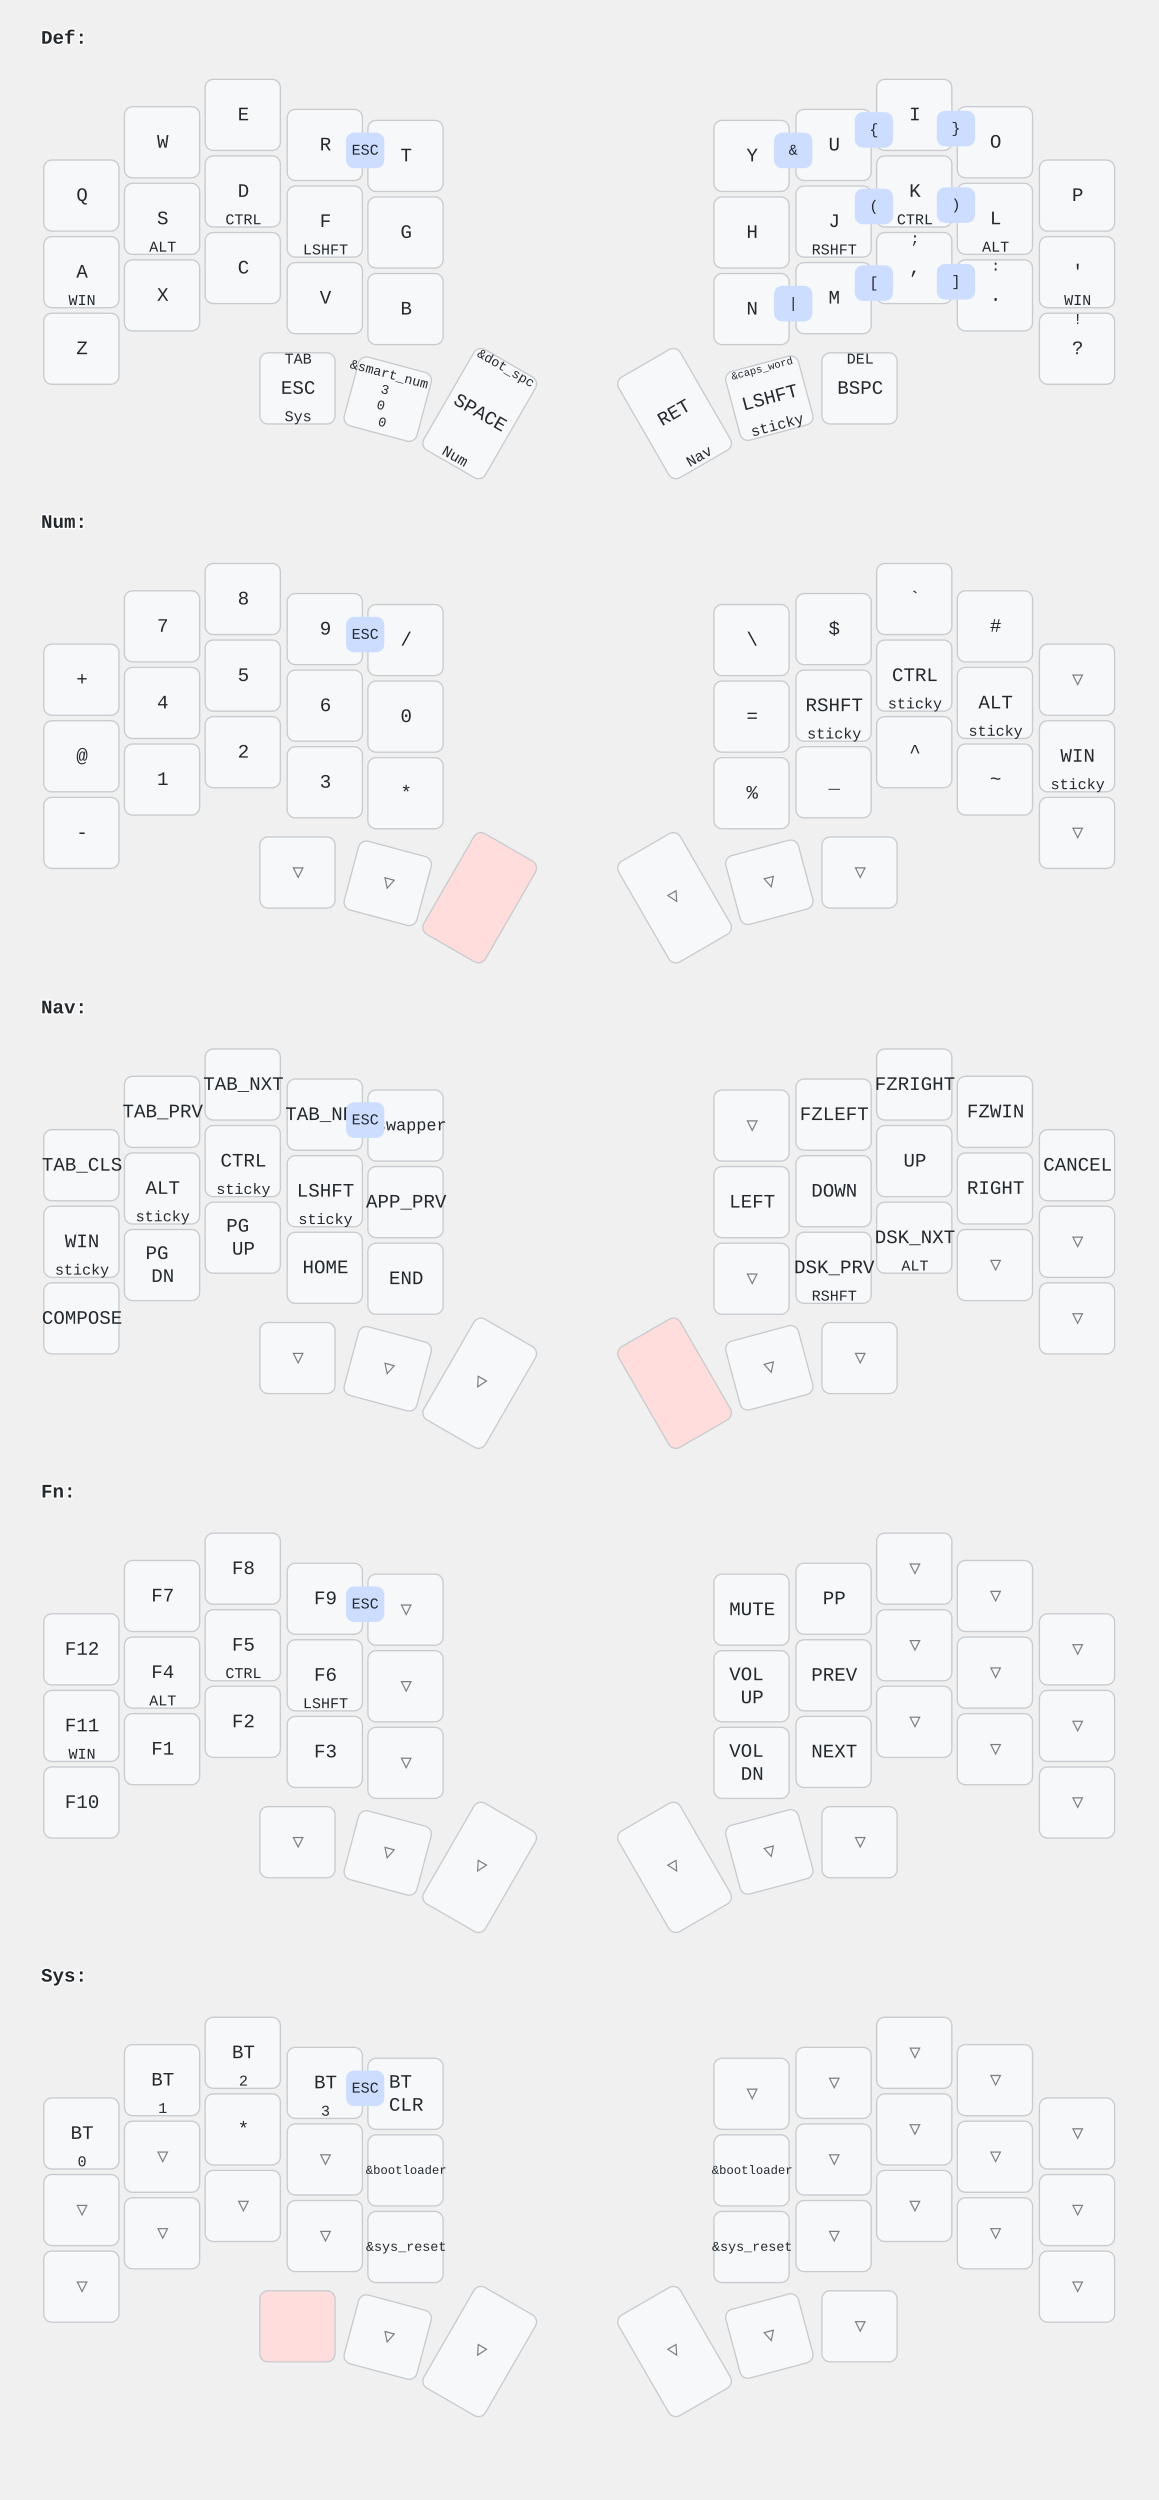
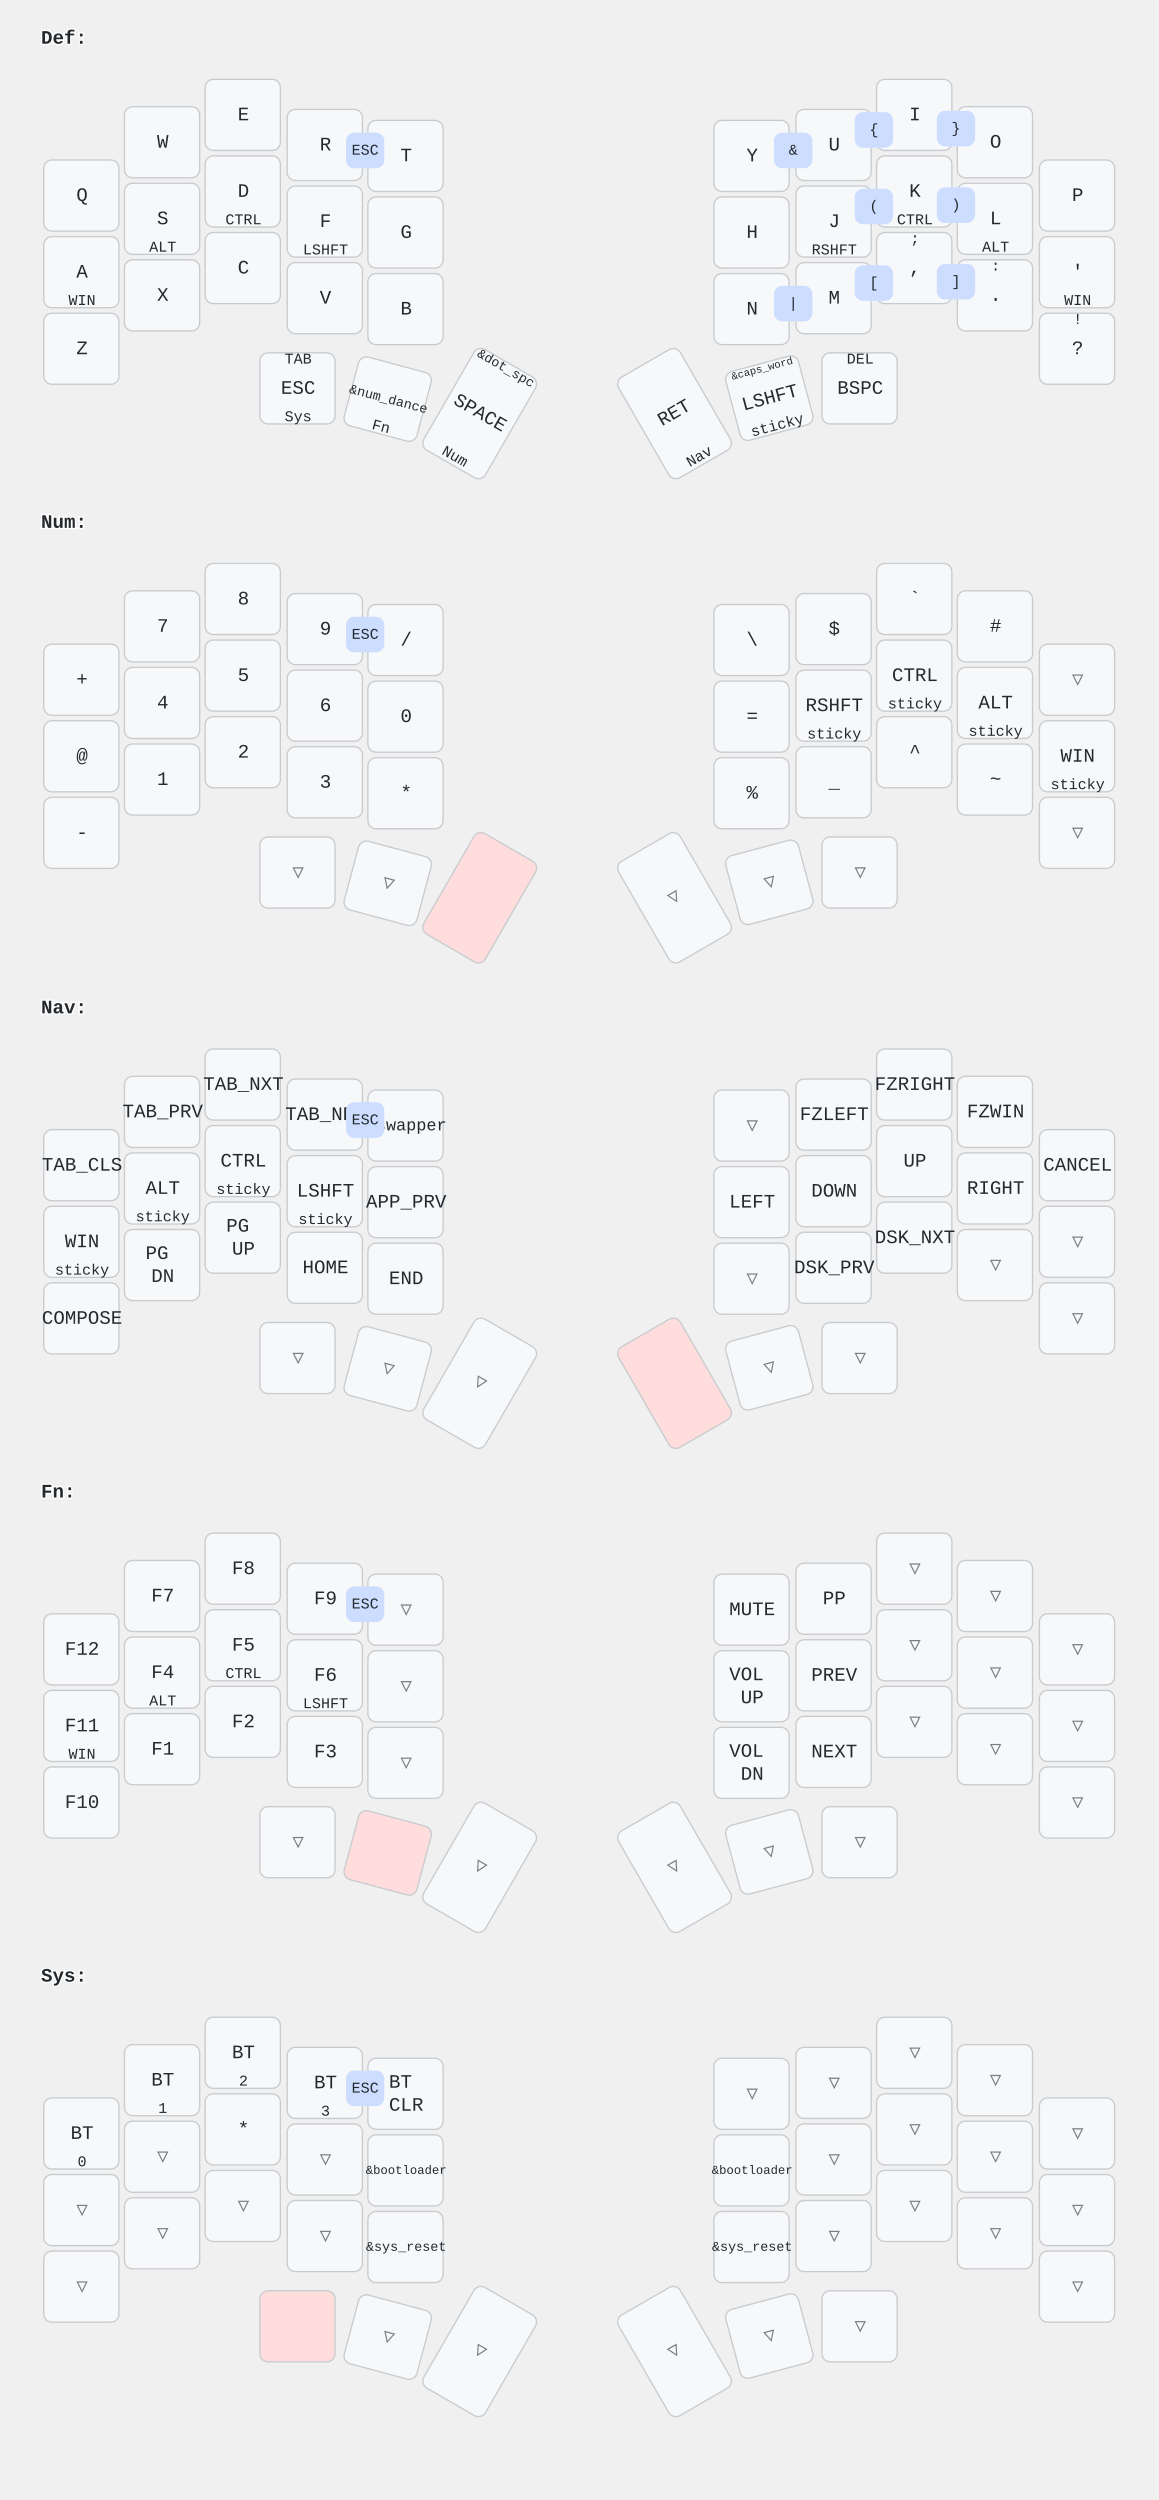
<svg xmlns="http://www.w3.org/2000/svg" width="847" height="1828" viewBox="0 0 847 1828" class="keymap">
  <style>/* inherit to force styles through use tags */
svg path {
    fill: inherit;
}

/* font and background color specifications */
svg.keymap {
    font-family: SFMono-Regular,Consolas,Liberation Mono,Menlo,monospace;
    font-size: 14px;
    font-kerning: normal;
    text-rendering: optimizeLegibility;
    fill: #24292e;
}

/* default key styling */
rect.key {
    fill: #f6f8fa;
    stroke: #c9cccf;
    stroke-width: 1;
}

/* default key side styling, only used is draw_key_sides is set */
rect.side {
    filter: brightness(90%);
}

/* color accent for combo boxes */
rect.combo, rect.combo-separate {
    fill: #cdf;
}

/* color accent for held keys */
rect.held, rect.combo.held {
    fill: #fdd;
}

/* color accent for ghost (optional) keys */
rect.ghost, rect.combo.ghost {
    stroke-dasharray: 4, 4;
    stroke-width: 2;
}

text {
    text-anchor: middle;
    dominant-baseline: middle;
}

/* styling for layer labels */
text.label {
    font-weight: bold;
    text-anchor: start;
    stroke: white;
    stroke-width: 2;
    paint-order: stroke;
}

/* styling for combo tap, and key hold/shifted label text */
text.combo, text.hold, text.shifted {
    font-size: 11px;
}

text.hold {
    text-anchor: middle;
    dominant-baseline: auto;
}

text.shifted {
    text-anchor: middle;
    dominant-baseline: hanging;
}

/* styling for hold/shifted label text in combo box */
text.combo.hold, text.combo.shifted {
    font-size: 8px;
}

/* lighter symbol for transparent keys */
text.trans {
    fill: #7b7e81;
}

/* styling for combo dendrons */
path.combo {
    stroke-width: 1;
    stroke: gray;
    fill: none;
}

/* Start Tabler Icons Cleanup */
/* cannot use height/width with glyphs */
.icon-tabler &gt; path {
    fill: inherit;
    stroke: inherit;
    stroke-width: 2;
}
/* hide tabler's default box */
.icon-tabler &gt; path[stroke="none"][fill="none"] {
    visibility: hidden;
}
/* End Tabler Icons Cleanup */
</style>
  <g transform="translate(30, 0)" class="layer-Def">
    <text x="0" y="28" class="label">Def:</text>
    <g transform="translate(0, 56)">
      <g transform="translate(30, 87)" class="key keypos-0">
        <rect rx="6" ry="6" x="-28" y="-26" width="55" height="52" class="key" />
        <text x="0" y="0" class="key tap">Q</text>
      </g>
      <g transform="translate(89, 48)" class="key keypos-1">
        <rect rx="6" ry="6" x="-28" y="-26" width="55" height="52" class="key" />
        <text x="0" y="0" class="key tap">W</text>
      </g>
      <g transform="translate(148, 28)" class="key keypos-2">
        <rect rx="6" ry="6" x="-28" y="-26" width="55" height="52" class="key" />
        <text x="0" y="0" class="key tap">E</text>
      </g>
      <g transform="translate(208, 50)" class="key keypos-3">
        <rect rx="6" ry="6" x="-28" y="-26" width="55" height="52" class="key" />
        <text x="0" y="0" class="key tap">R</text>
      </g>
      <g transform="translate(267, 58)" class="key keypos-4">
        <rect rx="6" ry="6" x="-28" y="-26" width="55" height="52" class="key" />
        <text x="0" y="0" class="key tap">T</text>
      </g>
      <g transform="translate(520, 58)" class="key keypos-5">
        <rect rx="6" ry="6" x="-28" y="-26" width="55" height="52" class="key" />
        <text x="0" y="0" class="key tap">Y</text>
      </g>
      <g transform="translate(580, 50)" class="key keypos-6">
        <rect rx="6" ry="6" x="-28" y="-26" width="55" height="52" class="key" />
        <text x="0" y="0" class="key tap">U</text>
      </g>
      <g transform="translate(639, 28)" class="key keypos-7">
        <rect rx="6" ry="6" x="-28" y="-26" width="55" height="52" class="key" />
        <text x="0" y="0" class="key tap">I</text>
      </g>
      <g transform="translate(698, 48)" class="key keypos-8">
        <rect rx="6" ry="6" x="-28" y="-26" width="55" height="52" class="key" />
        <text x="0" y="0" class="key tap">O</text>
      </g>
      <g transform="translate(758, 87)" class="key keypos-9">
        <rect rx="6" ry="6" x="-28" y="-26" width="55" height="52" class="key" />
        <text x="0" y="0" class="key tap">P</text>
      </g>
      <g transform="translate(30, 143)" class="key keypos-10">
        <rect rx="6" ry="6" x="-28" y="-26" width="55" height="52" class="key" />
        <text x="0" y="0" class="key tap">A</text>
        <text x="0" y="24" class="key hold">WIN</text>
      </g>
      <g transform="translate(89, 104)" class="key keypos-11">
        <rect rx="6" ry="6" x="-28" y="-26" width="55" height="52" class="key" />
        <text x="0" y="0" class="key tap">S</text>
        <text x="0" y="24" class="key hold">ALT</text>
      </g>
      <g transform="translate(148, 84)" class="key keypos-12">
        <rect rx="6" ry="6" x="-28" y="-26" width="55" height="52" class="key" />
        <text x="0" y="0" class="key tap">D</text>
        <text x="0" y="24" class="key hold">CTRL</text>
      </g>
      <g transform="translate(208, 106)" class="key keypos-13">
        <rect rx="6" ry="6" x="-28" y="-26" width="55" height="52" class="key" />
        <text x="0" y="0" class="key tap">F</text>
        <text x="0" y="24" class="key hold">LSHFT</text>
      </g>
      <g transform="translate(267, 114)" class="key keypos-14">
        <rect rx="6" ry="6" x="-28" y="-26" width="55" height="52" class="key" />
        <text x="0" y="0" class="key tap">G</text>
      </g>
      <g transform="translate(520, 114)" class="key keypos-15">
        <rect rx="6" ry="6" x="-28" y="-26" width="55" height="52" class="key" />
        <text x="0" y="0" class="key tap">H</text>
      </g>
      <g transform="translate(580, 106)" class="key keypos-16">
        <rect rx="6" ry="6" x="-28" y="-26" width="55" height="52" class="key" />
        <text x="0" y="0" class="key tap">J</text>
        <text x="0" y="24" class="key hold">RSHFT</text>
      </g>
      <g transform="translate(639, 84)" class="key keypos-17">
        <rect rx="6" ry="6" x="-28" y="-26" width="55" height="52" class="key" />
        <text x="0" y="0" class="key tap">K</text>
        <text x="0" y="24" class="key hold">CTRL</text>
      </g>
      <g transform="translate(698, 104)" class="key keypos-18">
        <rect rx="6" ry="6" x="-28" y="-26" width="55" height="52" class="key" />
        <text x="0" y="0" class="key tap">L</text>
        <text x="0" y="24" class="key hold">ALT</text>
      </g>
      <g transform="translate(758, 143)" class="key keypos-19">
        <rect rx="6" ry="6" x="-28" y="-26" width="55" height="52" class="key" />
        <text x="0" y="0" class="key tap">'</text>
        <text x="0" y="24" class="key hold">WIN</text>
      </g>
      <g transform="translate(30, 199)" class="key keypos-20">
        <rect rx="6" ry="6" x="-28" y="-26" width="55" height="52" class="key" />
        <text x="0" y="0" class="key tap">Z</text>
      </g>
      <g transform="translate(89, 160)" class="key keypos-21">
        <rect rx="6" ry="6" x="-28" y="-26" width="55" height="52" class="key" />
        <text x="0" y="0" class="key tap">X</text>
      </g>
      <g transform="translate(148, 140)" class="key keypos-22">
        <rect rx="6" ry="6" x="-28" y="-26" width="55" height="52" class="key" />
        <text x="0" y="0" class="key tap">C</text>
      </g>
      <g transform="translate(208, 162)" class="key keypos-23">
        <rect rx="6" ry="6" x="-28" y="-26" width="55" height="52" class="key" />
        <text x="0" y="0" class="key tap">V</text>
      </g>
      <g transform="translate(267, 170)" class="key keypos-24">
        <rect rx="6" ry="6" x="-28" y="-26" width="55" height="52" class="key" />
        <text x="0" y="0" class="key tap">B</text>
      </g>
      <g transform="translate(520, 170)" class="key keypos-25">
        <rect rx="6" ry="6" x="-28" y="-26" width="55" height="52" class="key" />
        <text x="0" y="0" class="key tap">N</text>
      </g>
      <g transform="translate(580, 162)" class="key keypos-26">
        <rect rx="6" ry="6" x="-28" y="-26" width="55" height="52" class="key" />
        <text x="0" y="0" class="key tap">M</text>
      </g>
      <g transform="translate(639, 140)" class="key keypos-27">
        <rect rx="6" ry="6" x="-28" y="-26" width="55" height="52" class="key" />
        <text x="0" y="0" class="key tap">,</text>
        <text x="0" y="-24" class="key shifted">;</text>
      </g>
      <g transform="translate(698, 160)" class="key keypos-28">
        <rect rx="6" ry="6" x="-28" y="-26" width="55" height="52" class="key" />
        <text x="0" y="0" class="key tap">.</text>
        <text x="0" y="-24" class="key shifted">:</text>
      </g>
      <g transform="translate(758, 199)" class="key keypos-29">
        <rect rx="6" ry="6" x="-28" y="-26" width="55" height="52" class="key" />
        <text x="0" y="0" class="key tap">?</text>
        <text x="0" y="-24" class="key shifted">!</text>
      </g>
      <g transform="translate(188, 228)" class="key keypos-30">
        <rect rx="6" ry="6" x="-28" y="-26" width="55" height="52" class="key" />
        <text x="0" y="0" class="key tap">ESC</text>
        <text x="0" y="24" class="key hold">Sys</text>
        <text x="0" y="-24" class="key shifted">TAB</text>
      </g>
      <g transform="translate(254, 236) rotate(15.0)" class="key keypos-31">
        <rect rx="6" ry="6" x="-28" y="-26" width="55" height="52" class="key" />
        <text x="0" y="0" class="key tap">
-           <tspan x="0" dy="-1.8em" style="font-size: 70%">&amp;smart_num</tspan>
-           <tspan x="0" dy="1.2em" style="font-size: 70%">3</tspan>
-           <tspan x="0" dy="1.2em" style="font-size: 70%">0</tspan>
-           <tspan x="0" dy="1.2em" style="font-size: 70%">0</tspan>
-         </text>
+           <tspan style="font-size: 70%">&amp;num_dance</tspan>
+         </text>
+         <text x="0" y="24" class="key hold">Fn</text>
      </g>
      <g transform="translate(321, 246) rotate(30.0)" class="key keypos-32">
        <rect rx="6" ry="6" x="-26" y="-42" width="52" height="85" class="key" />
        <text x="0" y="0" class="key tap">SPACE</text>
        <text x="0" y="40" class="key hold">Num</text>
        <text x="0" y="-40" class="key shifted">
          <tspan style="font-size: 88%">&amp;dot_spc</tspan>
        </text>
      </g>
      <g transform="translate(463, 246) rotate(-30.0)" class="key keypos-33">
        <rect rx="6" ry="6" x="-26" y="-42" width="52" height="85" class="key" />
        <text x="0" y="0" class="key tap">RET</text>
        <text x="0" y="40" class="key hold">Nav</text>
      </g>
      <g transform="translate(533, 235) rotate(-15.0)" class="key keypos-34">
        <rect rx="6" ry="6" x="-28" y="-26" width="55" height="52" class="key" />
        <text x="0" y="0" class="key tap">LSHFT</text>
        <text x="0" y="24" class="key hold">sticky</text>
        <text x="0" y="-24" class="key shifted">
          <tspan style="font-size: 70%">&amp;caps_word</tspan>
        </text>
      </g>
      <g transform="translate(599, 228)" class="key keypos-35">
        <rect rx="6" ry="6" x="-28" y="-26" width="55" height="52" class="key" />
        <text x="0" y="0" class="key tap">BSPC</text>
        <text x="0" y="-24" class="key shifted">DEL</text>
      </g>
      <g class="combo combopos-0">
        <rect rx="6" ry="6" x="223" y="41" width="28" height="26" class="combo" />
        <text x="237" y="54" class="combo tap">ESC</text>
      </g>
      <g class="combo combopos-1">
        <rect rx="6" ry="6" x="536" y="41" width="28" height="26" class="combo" />
        <text x="550" y="54" class="combo tap">&amp;</text>
      </g>
      <g class="combo combopos-2">
        <rect rx="6" ry="6" x="595" y="26" width="28" height="26" class="combo" />
        <text x="609" y="39" class="combo tap">{</text>
      </g>
      <g class="combo combopos-3">
        <rect rx="6" ry="6" x="655" y="25" width="28" height="26" class="combo" />
        <text x="669" y="38" class="combo tap">}</text>
      </g>
      <g class="combo combopos-4">
        <rect rx="6" ry="6" x="595" y="82" width="28" height="26" class="combo" />
        <text x="609" y="95" class="combo tap">(</text>
      </g>
      <g class="combo combopos-5">
        <rect rx="6" ry="6" x="655" y="81" width="28" height="26" class="combo" />
        <text x="669" y="94" class="combo tap">)</text>
      </g>
      <g class="combo combopos-6">
        <rect rx="6" ry="6" x="536" y="153" width="28" height="26" class="combo" />
        <text x="550" y="166" class="combo tap">|</text>
      </g>
      <g class="combo combopos-7">
        <rect rx="6" ry="6" x="595" y="138" width="28" height="26" class="combo" />
        <text x="609" y="151" class="combo tap">[</text>
      </g>
      <g class="combo combopos-8">
        <rect rx="6" ry="6" x="655" y="137" width="28" height="26" class="combo" />
        <text x="669" y="150" class="combo tap">]</text>
      </g>
    </g>
  </g>
  <g transform="translate(30, 354)" class="layer-Num">
    <text x="0" y="28" class="label">Num:</text>
    <g transform="translate(0, 56)">
      <g transform="translate(30, 87)" class="key keypos-0">
        <rect rx="6" ry="6" x="-28" y="-26" width="55" height="52" class="key" />
        <text x="0" y="0" class="key tap">+</text>
      </g>
      <g transform="translate(89, 48)" class="key keypos-1">
        <rect rx="6" ry="6" x="-28" y="-26" width="55" height="52" class="key" />
        <text x="0" y="0" class="key tap">7</text>
      </g>
      <g transform="translate(148, 28)" class="key keypos-2">
        <rect rx="6" ry="6" x="-28" y="-26" width="55" height="52" class="key" />
        <text x="0" y="0" class="key tap">8</text>
      </g>
      <g transform="translate(208, 50)" class="key keypos-3">
        <rect rx="6" ry="6" x="-28" y="-26" width="55" height="52" class="key" />
        <text x="0" y="0" class="key tap">9</text>
      </g>
      <g transform="translate(267, 58)" class="key keypos-4">
        <rect rx="6" ry="6" x="-28" y="-26" width="55" height="52" class="key" />
        <text x="0" y="0" class="key tap">/</text>
      </g>
      <g transform="translate(520, 58)" class="key keypos-5">
        <rect rx="6" ry="6" x="-28" y="-26" width="55" height="52" class="key" />
        <text x="0" y="0" class="key tap">\</text>
      </g>
      <g transform="translate(580, 50)" class="key keypos-6">
        <rect rx="6" ry="6" x="-28" y="-26" width="55" height="52" class="key" />
        <text x="0" y="0" class="key tap">$</text>
      </g>
      <g transform="translate(639, 28)" class="key keypos-7">
        <rect rx="6" ry="6" x="-28" y="-26" width="55" height="52" class="key" />
        <text x="0" y="0" class="key tap">`</text>
      </g>
      <g transform="translate(698, 48)" class="key keypos-8">
        <rect rx="6" ry="6" x="-28" y="-26" width="55" height="52" class="key" />
        <text x="0" y="0" class="key tap">#</text>
      </g>
      <g transform="translate(758, 87)" class="key trans keypos-9">
        <rect rx="6" ry="6" x="-28" y="-26" width="55" height="52" class="key trans" />
        <text x="0" y="0" class="key trans tap">▽</text>
      </g>
      <g transform="translate(30, 143)" class="key keypos-10">
        <rect rx="6" ry="6" x="-28" y="-26" width="55" height="52" class="key" />
        <text x="0" y="0" class="key tap">@</text>
      </g>
      <g transform="translate(89, 104)" class="key keypos-11">
        <rect rx="6" ry="6" x="-28" y="-26" width="55" height="52" class="key" />
        <text x="0" y="0" class="key tap">4</text>
      </g>
      <g transform="translate(148, 84)" class="key keypos-12">
        <rect rx="6" ry="6" x="-28" y="-26" width="55" height="52" class="key" />
        <text x="0" y="0" class="key tap">5</text>
      </g>
      <g transform="translate(208, 106)" class="key keypos-13">
        <rect rx="6" ry="6" x="-28" y="-26" width="55" height="52" class="key" />
        <text x="0" y="0" class="key tap">6</text>
      </g>
      <g transform="translate(267, 114)" class="key keypos-14">
        <rect rx="6" ry="6" x="-28" y="-26" width="55" height="52" class="key" />
        <text x="0" y="0" class="key tap">0</text>
      </g>
      <g transform="translate(520, 114)" class="key keypos-15">
        <rect rx="6" ry="6" x="-28" y="-26" width="55" height="52" class="key" />
        <text x="0" y="0" class="key tap">=</text>
      </g>
      <g transform="translate(580, 106)" class="key keypos-16">
        <rect rx="6" ry="6" x="-28" y="-26" width="55" height="52" class="key" />
        <text x="0" y="0" class="key tap">RSHFT</text>
        <text x="0" y="24" class="key hold">sticky</text>
      </g>
      <g transform="translate(639, 84)" class="key keypos-17">
        <rect rx="6" ry="6" x="-28" y="-26" width="55" height="52" class="key" />
        <text x="0" y="0" class="key tap">CTRL</text>
        <text x="0" y="24" class="key hold">sticky</text>
      </g>
      <g transform="translate(698, 104)" class="key keypos-18">
        <rect rx="6" ry="6" x="-28" y="-26" width="55" height="52" class="key" />
        <text x="0" y="0" class="key tap">ALT</text>
        <text x="0" y="24" class="key hold">sticky</text>
      </g>
      <g transform="translate(758, 143)" class="key keypos-19">
        <rect rx="6" ry="6" x="-28" y="-26" width="55" height="52" class="key" />
        <text x="0" y="0" class="key tap">WIN</text>
        <text x="0" y="24" class="key hold">sticky</text>
      </g>
      <g transform="translate(30, 199)" class="key keypos-20">
        <rect rx="6" ry="6" x="-28" y="-26" width="55" height="52" class="key" />
        <text x="0" y="0" class="key tap">-</text>
      </g>
      <g transform="translate(89, 160)" class="key keypos-21">
        <rect rx="6" ry="6" x="-28" y="-26" width="55" height="52" class="key" />
        <text x="0" y="0" class="key tap">1</text>
      </g>
      <g transform="translate(148, 140)" class="key keypos-22">
        <rect rx="6" ry="6" x="-28" y="-26" width="55" height="52" class="key" />
        <text x="0" y="0" class="key tap">2</text>
      </g>
      <g transform="translate(208, 162)" class="key keypos-23">
        <rect rx="6" ry="6" x="-28" y="-26" width="55" height="52" class="key" />
        <text x="0" y="0" class="key tap">3</text>
      </g>
      <g transform="translate(267, 170)" class="key keypos-24">
        <rect rx="6" ry="6" x="-28" y="-26" width="55" height="52" class="key" />
        <text x="0" y="0" class="key tap">*</text>
      </g>
      <g transform="translate(520, 170)" class="key keypos-25">
        <rect rx="6" ry="6" x="-28" y="-26" width="55" height="52" class="key" />
        <text x="0" y="0" class="key tap">%</text>
      </g>
      <g transform="translate(580, 162)" class="key keypos-26">
        <rect rx="6" ry="6" x="-28" y="-26" width="55" height="52" class="key" />
        <text x="0" y="0" class="key tap">_</text>
      </g>
      <g transform="translate(639, 140)" class="key keypos-27">
        <rect rx="6" ry="6" x="-28" y="-26" width="55" height="52" class="key" />
        <text x="0" y="0" class="key tap">^</text>
      </g>
      <g transform="translate(698, 160)" class="key keypos-28">
        <rect rx="6" ry="6" x="-28" y="-26" width="55" height="52" class="key" />
        <text x="0" y="0" class="key tap">~</text>
      </g>
      <g transform="translate(758, 199)" class="key trans keypos-29">
        <rect rx="6" ry="6" x="-28" y="-26" width="55" height="52" class="key trans" />
        <text x="0" y="0" class="key trans tap">▽</text>
      </g>
      <g transform="translate(188, 228)" class="key trans keypos-30">
        <rect rx="6" ry="6" x="-28" y="-26" width="55" height="52" class="key trans" />
        <text x="0" y="0" class="key trans tap">▽</text>
      </g>
      <g transform="translate(254, 236) rotate(15.0)" class="key trans keypos-31">
        <rect rx="6" ry="6" x="-28" y="-26" width="55" height="52" class="key trans" />
        <text x="0" y="0" class="key trans tap">▽</text>
      </g>
      <g transform="translate(321, 246) rotate(30.0)" class="key held keypos-32">
        <rect rx="6" ry="6" x="-26" y="-42" width="52" height="85" class="key held" />
      </g>
      <g transform="translate(463, 246) rotate(-30.0)" class="key trans keypos-33">
        <rect rx="6" ry="6" x="-26" y="-42" width="52" height="85" class="key trans" />
        <text x="0" y="0" class="key trans tap">▽</text>
      </g>
      <g transform="translate(533, 235) rotate(-15.0)" class="key trans keypos-34">
        <rect rx="6" ry="6" x="-28" y="-26" width="55" height="52" class="key trans" />
        <text x="0" y="0" class="key trans tap">▽</text>
      </g>
      <g transform="translate(599, 228)" class="key trans keypos-35">
        <rect rx="6" ry="6" x="-28" y="-26" width="55" height="52" class="key trans" />
        <text x="0" y="0" class="key trans tap">▽</text>
      </g>
      <g class="combo combopos-0">
        <rect rx="6" ry="6" x="223" y="41" width="28" height="26" class="combo" />
        <text x="237" y="54" class="combo tap">ESC</text>
      </g>
    </g>
  </g>
  <g transform="translate(30, 709)" class="layer-Nav">
    <text x="0" y="28" class="label">Nav:</text>
    <g transform="translate(0, 56)">
      <g transform="translate(30, 87)" class="key keypos-0">
        <rect rx="6" ry="6" x="-28" y="-26" width="55" height="52" class="key" />
        <text x="0" y="0" class="key tap">TAB_CLS</text>
      </g>
      <g transform="translate(89, 48)" class="key keypos-1">
        <rect rx="6" ry="6" x="-28" y="-26" width="55" height="52" class="key" />
        <text x="0" y="0" class="key tap">TAB_PRV</text>
      </g>
      <g transform="translate(148, 28)" class="key keypos-2">
        <rect rx="6" ry="6" x="-28" y="-26" width="55" height="52" class="key" />
        <text x="0" y="0" class="key tap">TAB_NXT</text>
      </g>
      <g transform="translate(208, 50)" class="key keypos-3">
        <rect rx="6" ry="6" x="-28" y="-26" width="55" height="52" class="key" />
        <text x="0" y="0" class="key tap">TAB_NEW</text>
      </g>
      <g transform="translate(267, 58)" class="key keypos-4">
        <rect rx="6" ry="6" x="-28" y="-26" width="55" height="52" class="key" />
        <text x="0" y="0" class="key tap">
          <tspan style="font-size: 88%">&amp;swapper</tspan>
        </text>
      </g>
      <g transform="translate(520, 58)" class="key trans keypos-5">
        <rect rx="6" ry="6" x="-28" y="-26" width="55" height="52" class="key trans" />
        <text x="0" y="0" class="key trans tap">▽</text>
      </g>
      <g transform="translate(580, 50)" class="key keypos-6">
        <rect rx="6" ry="6" x="-28" y="-26" width="55" height="52" class="key" />
        <text x="0" y="0" class="key tap">FZLEFT</text>
      </g>
      <g transform="translate(639, 28)" class="key keypos-7">
        <rect rx="6" ry="6" x="-28" y="-26" width="55" height="52" class="key" />
        <text x="0" y="0" class="key tap">FZRIGHT</text>
      </g>
      <g transform="translate(698, 48)" class="key keypos-8">
        <rect rx="6" ry="6" x="-28" y="-26" width="55" height="52" class="key" />
        <text x="0" y="0" class="key tap">FZWIN</text>
      </g>
      <g transform="translate(758, 87)" class="key keypos-9">
        <rect rx="6" ry="6" x="-28" y="-26" width="55" height="52" class="key" />
        <text x="0" y="0" class="key tap">CANCEL</text>
      </g>
      <g transform="translate(30, 143)" class="key keypos-10">
        <rect rx="6" ry="6" x="-28" y="-26" width="55" height="52" class="key" />
        <text x="0" y="0" class="key tap">WIN</text>
        <text x="0" y="24" class="key hold">sticky</text>
      </g>
      <g transform="translate(89, 104)" class="key keypos-11">
        <rect rx="6" ry="6" x="-28" y="-26" width="55" height="52" class="key" />
        <text x="0" y="0" class="key tap">ALT</text>
        <text x="0" y="24" class="key hold">sticky</text>
      </g>
      <g transform="translate(148, 84)" class="key keypos-12">
        <rect rx="6" ry="6" x="-28" y="-26" width="55" height="52" class="key" />
        <text x="0" y="0" class="key tap">CTRL</text>
        <text x="0" y="24" class="key hold">sticky</text>
      </g>
      <g transform="translate(208, 106)" class="key keypos-13">
        <rect rx="6" ry="6" x="-28" y="-26" width="55" height="52" class="key" />
        <text x="0" y="0" class="key tap">LSHFT</text>
        <text x="0" y="24" class="key hold">sticky</text>
      </g>
      <g transform="translate(267, 114)" class="key keypos-14">
        <rect rx="6" ry="6" x="-28" y="-26" width="55" height="52" class="key" />
        <text x="0" y="0" class="key tap">APP_PRV</text>
      </g>
      <g transform="translate(520, 114)" class="key keypos-15">
        <rect rx="6" ry="6" x="-28" y="-26" width="55" height="52" class="key" />
        <text x="0" y="0" class="key tap">LEFT</text>
      </g>
      <g transform="translate(580, 106)" class="key keypos-16">
        <rect rx="6" ry="6" x="-28" y="-26" width="55" height="52" class="key" />
        <text x="0" y="0" class="key tap">DOWN</text>
      </g>
      <g transform="translate(639, 84)" class="key keypos-17">
        <rect rx="6" ry="6" x="-28" y="-26" width="55" height="52" class="key" />
        <text x="0" y="0" class="key tap">UP</text>
      </g>
      <g transform="translate(698, 104)" class="key keypos-18">
        <rect rx="6" ry="6" x="-28" y="-26" width="55" height="52" class="key" />
        <text x="0" y="0" class="key tap">RIGHT</text>
      </g>
      <g transform="translate(758, 143)" class="key trans keypos-19">
        <rect rx="6" ry="6" x="-28" y="-26" width="55" height="52" class="key trans" />
        <text x="0" y="0" class="key trans tap">▽</text>
      </g>
      <g transform="translate(30, 199)" class="key keypos-20">
        <rect rx="6" ry="6" x="-28" y="-26" width="55" height="52" class="key" />
        <text x="0" y="0" class="key tap">COMPOSE</text>
      </g>
      <g transform="translate(89, 160)" class="key keypos-21">
        <rect rx="6" ry="6" x="-28" y="-26" width="55" height="52" class="key" />
        <text x="0" y="0" class="key tap">
          <tspan x="0" dy="-0.6em">PG</tspan>
          <tspan x="0" dy="1.2em">DN</tspan>
        </text>
      </g>
      <g transform="translate(148, 140)" class="key keypos-22">
        <rect rx="6" ry="6" x="-28" y="-26" width="55" height="52" class="key" />
        <text x="0" y="0" class="key tap">
          <tspan x="0" dy="-0.6em">PG</tspan>
          <tspan x="0" dy="1.2em">UP</tspan>
        </text>
      </g>
      <g transform="translate(208, 162)" class="key keypos-23">
        <rect rx="6" ry="6" x="-28" y="-26" width="55" height="52" class="key" />
        <text x="0" y="0" class="key tap">HOME</text>
      </g>
      <g transform="translate(267, 170)" class="key keypos-24">
        <rect rx="6" ry="6" x="-28" y="-26" width="55" height="52" class="key" />
        <text x="0" y="0" class="key tap">END</text>
      </g>
      <g transform="translate(520, 170)" class="key trans keypos-25">
        <rect rx="6" ry="6" x="-28" y="-26" width="55" height="52" class="key trans" />
        <text x="0" y="0" class="key trans tap">▽</text>
      </g>
      <g transform="translate(580, 162)" class="key keypos-26">
        <rect rx="6" ry="6" x="-28" y="-26" width="55" height="52" class="key" />
        <text x="0" y="0" class="key tap">DSK_PRV</text>
-         <text x="0" y="24" class="key hold">RSHFT</text>
      </g>
      <g transform="translate(639, 140)" class="key keypos-27">
        <rect rx="6" ry="6" x="-28" y="-26" width="55" height="52" class="key" />
        <text x="0" y="0" class="key tap">DSK_NXT</text>
-         <text x="0" y="24" class="key hold">ALT</text>
      </g>
      <g transform="translate(698, 160)" class="key trans keypos-28">
        <rect rx="6" ry="6" x="-28" y="-26" width="55" height="52" class="key trans" />
        <text x="0" y="0" class="key trans tap">▽</text>
      </g>
      <g transform="translate(758, 199)" class="key trans keypos-29">
        <rect rx="6" ry="6" x="-28" y="-26" width="55" height="52" class="key trans" />
        <text x="0" y="0" class="key trans tap">▽</text>
      </g>
      <g transform="translate(188, 228)" class="key trans keypos-30">
        <rect rx="6" ry="6" x="-28" y="-26" width="55" height="52" class="key trans" />
        <text x="0" y="0" class="key trans tap">▽</text>
      </g>
      <g transform="translate(254, 236) rotate(15.0)" class="key trans keypos-31">
        <rect rx="6" ry="6" x="-28" y="-26" width="55" height="52" class="key trans" />
        <text x="0" y="0" class="key trans tap">▽</text>
      </g>
      <g transform="translate(321, 246) rotate(30.0)" class="key trans keypos-32">
        <rect rx="6" ry="6" x="-26" y="-42" width="52" height="85" class="key trans" />
        <text x="0" y="0" class="key trans tap">▽</text>
      </g>
      <g transform="translate(463, 246) rotate(-30.0)" class="key held keypos-33">
        <rect rx="6" ry="6" x="-26" y="-42" width="52" height="85" class="key held" />
      </g>
      <g transform="translate(533, 235) rotate(-15.0)" class="key trans keypos-34">
        <rect rx="6" ry="6" x="-28" y="-26" width="55" height="52" class="key trans" />
        <text x="0" y="0" class="key trans tap">▽</text>
      </g>
      <g transform="translate(599, 228)" class="key trans keypos-35">
        <rect rx="6" ry="6" x="-28" y="-26" width="55" height="52" class="key trans" />
        <text x="0" y="0" class="key trans tap">▽</text>
      </g>
      <g class="combo combopos-0">
        <rect rx="6" ry="6" x="223" y="41" width="28" height="26" class="combo" />
        <text x="237" y="54" class="combo tap">ESC</text>
      </g>
    </g>
  </g>
  <g transform="translate(30, 1063)" class="layer-Fn">
    <text x="0" y="28" class="label">Fn:</text>
    <g transform="translate(0, 56)">
      <g transform="translate(30, 87)" class="key keypos-0">
        <rect rx="6" ry="6" x="-28" y="-26" width="55" height="52" class="key" />
        <text x="0" y="0" class="key tap">F12</text>
      </g>
      <g transform="translate(89, 48)" class="key keypos-1">
        <rect rx="6" ry="6" x="-28" y="-26" width="55" height="52" class="key" />
        <text x="0" y="0" class="key tap">F7</text>
      </g>
      <g transform="translate(148, 28)" class="key keypos-2">
        <rect rx="6" ry="6" x="-28" y="-26" width="55" height="52" class="key" />
        <text x="0" y="0" class="key tap">F8</text>
      </g>
      <g transform="translate(208, 50)" class="key keypos-3">
        <rect rx="6" ry="6" x="-28" y="-26" width="55" height="52" class="key" />
        <text x="0" y="0" class="key tap">F9</text>
      </g>
      <g transform="translate(267, 58)" class="key trans keypos-4">
        <rect rx="6" ry="6" x="-28" y="-26" width="55" height="52" class="key trans" />
        <text x="0" y="0" class="key trans tap">▽</text>
      </g>
      <g transform="translate(520, 58)" class="key keypos-5">
        <rect rx="6" ry="6" x="-28" y="-26" width="55" height="52" class="key" />
        <text x="0" y="0" class="key tap">MUTE</text>
      </g>
      <g transform="translate(580, 50)" class="key keypos-6">
        <rect rx="6" ry="6" x="-28" y="-26" width="55" height="52" class="key" />
        <text x="0" y="0" class="key tap">PP</text>
      </g>
      <g transform="translate(639, 28)" class="key trans keypos-7">
        <rect rx="6" ry="6" x="-28" y="-26" width="55" height="52" class="key trans" />
        <text x="0" y="0" class="key trans tap">▽</text>
      </g>
      <g transform="translate(698, 48)" class="key trans keypos-8">
        <rect rx="6" ry="6" x="-28" y="-26" width="55" height="52" class="key trans" />
        <text x="0" y="0" class="key trans tap">▽</text>
      </g>
      <g transform="translate(758, 87)" class="key trans keypos-9">
        <rect rx="6" ry="6" x="-28" y="-26" width="55" height="52" class="key trans" />
        <text x="0" y="0" class="key trans tap">▽</text>
      </g>
      <g transform="translate(30, 143)" class="key keypos-10">
        <rect rx="6" ry="6" x="-28" y="-26" width="55" height="52" class="key" />
        <text x="0" y="0" class="key tap">F11</text>
        <text x="0" y="24" class="key hold">WIN</text>
      </g>
      <g transform="translate(89, 104)" class="key keypos-11">
        <rect rx="6" ry="6" x="-28" y="-26" width="55" height="52" class="key" />
        <text x="0" y="0" class="key tap">F4</text>
        <text x="0" y="24" class="key hold">ALT</text>
      </g>
      <g transform="translate(148, 84)" class="key keypos-12">
        <rect rx="6" ry="6" x="-28" y="-26" width="55" height="52" class="key" />
        <text x="0" y="0" class="key tap">F5</text>
        <text x="0" y="24" class="key hold">CTRL</text>
      </g>
      <g transform="translate(208, 106)" class="key keypos-13">
        <rect rx="6" ry="6" x="-28" y="-26" width="55" height="52" class="key" />
        <text x="0" y="0" class="key tap">F6</text>
        <text x="0" y="24" class="key hold">LSHFT</text>
      </g>
      <g transform="translate(267, 114)" class="key trans keypos-14">
        <rect rx="6" ry="6" x="-28" y="-26" width="55" height="52" class="key trans" />
        <text x="0" y="0" class="key trans tap">▽</text>
      </g>
      <g transform="translate(520, 114)" class="key keypos-15">
        <rect rx="6" ry="6" x="-28" y="-26" width="55" height="52" class="key" />
        <text x="0" y="0" class="key tap">
          <tspan x="0" dy="-0.6em">VOL</tspan>
          <tspan x="0" dy="1.2em">UP</tspan>
        </text>
      </g>
      <g transform="translate(580, 106)" class="key keypos-16">
        <rect rx="6" ry="6" x="-28" y="-26" width="55" height="52" class="key" />
        <text x="0" y="0" class="key tap">PREV</text>
      </g>
      <g transform="translate(639, 84)" class="key trans keypos-17">
        <rect rx="6" ry="6" x="-28" y="-26" width="55" height="52" class="key trans" />
        <text x="0" y="0" class="key trans tap">▽</text>
      </g>
      <g transform="translate(698, 104)" class="key trans keypos-18">
        <rect rx="6" ry="6" x="-28" y="-26" width="55" height="52" class="key trans" />
        <text x="0" y="0" class="key trans tap">▽</text>
      </g>
      <g transform="translate(758, 143)" class="key trans keypos-19">
        <rect rx="6" ry="6" x="-28" y="-26" width="55" height="52" class="key trans" />
        <text x="0" y="0" class="key trans tap">▽</text>
      </g>
      <g transform="translate(30, 199)" class="key keypos-20">
        <rect rx="6" ry="6" x="-28" y="-26" width="55" height="52" class="key" />
        <text x="0" y="0" class="key tap">F10</text>
      </g>
      <g transform="translate(89, 160)" class="key keypos-21">
        <rect rx="6" ry="6" x="-28" y="-26" width="55" height="52" class="key" />
        <text x="0" y="0" class="key tap">F1</text>
      </g>
      <g transform="translate(148, 140)" class="key keypos-22">
        <rect rx="6" ry="6" x="-28" y="-26" width="55" height="52" class="key" />
        <text x="0" y="0" class="key tap">F2</text>
      </g>
      <g transform="translate(208, 162)" class="key keypos-23">
        <rect rx="6" ry="6" x="-28" y="-26" width="55" height="52" class="key" />
        <text x="0" y="0" class="key tap">F3</text>
      </g>
      <g transform="translate(267, 170)" class="key trans keypos-24">
        <rect rx="6" ry="6" x="-28" y="-26" width="55" height="52" class="key trans" />
        <text x="0" y="0" class="key trans tap">▽</text>
      </g>
      <g transform="translate(520, 170)" class="key keypos-25">
        <rect rx="6" ry="6" x="-28" y="-26" width="55" height="52" class="key" />
        <text x="0" y="0" class="key tap">
          <tspan x="0" dy="-0.6em">VOL</tspan>
          <tspan x="0" dy="1.2em">DN</tspan>
        </text>
      </g>
      <g transform="translate(580, 162)" class="key keypos-26">
        <rect rx="6" ry="6" x="-28" y="-26" width="55" height="52" class="key" />
        <text x="0" y="0" class="key tap">NEXT</text>
      </g>
      <g transform="translate(639, 140)" class="key trans keypos-27">
        <rect rx="6" ry="6" x="-28" y="-26" width="55" height="52" class="key trans" />
        <text x="0" y="0" class="key trans tap">▽</text>
      </g>
      <g transform="translate(698, 160)" class="key trans keypos-28">
        <rect rx="6" ry="6" x="-28" y="-26" width="55" height="52" class="key trans" />
        <text x="0" y="0" class="key trans tap">▽</text>
      </g>
      <g transform="translate(758, 199)" class="key trans keypos-29">
        <rect rx="6" ry="6" x="-28" y="-26" width="55" height="52" class="key trans" />
        <text x="0" y="0" class="key trans tap">▽</text>
      </g>
      <g transform="translate(188, 228)" class="key trans keypos-30">
        <rect rx="6" ry="6" x="-28" y="-26" width="55" height="52" class="key trans" />
        <text x="0" y="0" class="key trans tap">▽</text>
      </g>
-       <g transform="translate(254, 236) rotate(15.0)" class="key trans keypos-31">
-         <rect rx="6" ry="6" x="-28" y="-26" width="55" height="52" class="key trans" />
-         <text x="0" y="0" class="key trans tap">▽</text>
+       <g transform="translate(254, 236) rotate(15.0)" class="key held keypos-31">
+         <rect rx="6" ry="6" x="-28" y="-26" width="55" height="52" class="key held" />
      </g>
      <g transform="translate(321, 246) rotate(30.0)" class="key trans keypos-32">
        <rect rx="6" ry="6" x="-26" y="-42" width="52" height="85" class="key trans" />
        <text x="0" y="0" class="key trans tap">▽</text>
      </g>
      <g transform="translate(463, 246) rotate(-30.0)" class="key trans keypos-33">
        <rect rx="6" ry="6" x="-26" y="-42" width="52" height="85" class="key trans" />
        <text x="0" y="0" class="key trans tap">▽</text>
      </g>
      <g transform="translate(533, 235) rotate(-15.0)" class="key trans keypos-34">
        <rect rx="6" ry="6" x="-28" y="-26" width="55" height="52" class="key trans" />
        <text x="0" y="0" class="key trans tap">▽</text>
      </g>
      <g transform="translate(599, 228)" class="key trans keypos-35">
        <rect rx="6" ry="6" x="-28" y="-26" width="55" height="52" class="key trans" />
        <text x="0" y="0" class="key trans tap">▽</text>
      </g>
      <g class="combo combopos-0">
        <rect rx="6" ry="6" x="223" y="41" width="28" height="26" class="combo" />
        <text x="237" y="54" class="combo tap">ESC</text>
      </g>
    </g>
  </g>
  <g transform="translate(30, 1417)" class="layer-Sys">
    <text x="0" y="28" class="label">Sys:</text>
    <g transform="translate(0, 56)">
      <g transform="translate(30, 87)" class="key keypos-0">
        <rect rx="6" ry="6" x="-28" y="-26" width="55" height="52" class="key" />
        <text x="0" y="0" class="key tap">BT</text>
        <text x="0" y="24" class="key hold">0</text>
      </g>
      <g transform="translate(89, 48)" class="key keypos-1">
        <rect rx="6" ry="6" x="-28" y="-26" width="55" height="52" class="key" />
        <text x="0" y="0" class="key tap">BT</text>
        <text x="0" y="24" class="key hold">1</text>
      </g>
      <g transform="translate(148, 28)" class="key keypos-2">
        <rect rx="6" ry="6" x="-28" y="-26" width="55" height="52" class="key" />
        <text x="0" y="0" class="key tap">BT</text>
        <text x="0" y="24" class="key hold">2</text>
      </g>
      <g transform="translate(208, 50)" class="key keypos-3">
        <rect rx="6" ry="6" x="-28" y="-26" width="55" height="52" class="key" />
        <text x="0" y="0" class="key tap">BT</text>
        <text x="0" y="24" class="key hold">3</text>
      </g>
      <g transform="translate(267, 58)" class="key keypos-4">
        <rect rx="6" ry="6" x="-28" y="-26" width="55" height="52" class="key" />
        <text x="0" y="0" class="key tap">
          <tspan x="0" dy="-0.6em">BT</tspan>
          <tspan x="0" dy="1.2em">CLR</tspan>
        </text>
      </g>
      <g transform="translate(520, 58)" class="key trans keypos-5">
        <rect rx="6" ry="6" x="-28" y="-26" width="55" height="52" class="key trans" />
        <text x="0" y="0" class="key trans tap">▽</text>
      </g>
      <g transform="translate(580, 50)" class="key trans keypos-6">
        <rect rx="6" ry="6" x="-28" y="-26" width="55" height="52" class="key trans" />
        <text x="0" y="0" class="key trans tap">▽</text>
      </g>
      <g transform="translate(639, 28)" class="key trans keypos-7">
        <rect rx="6" ry="6" x="-28" y="-26" width="55" height="52" class="key trans" />
        <text x="0" y="0" class="key trans tap">▽</text>
      </g>
      <g transform="translate(698, 48)" class="key trans keypos-8">
        <rect rx="6" ry="6" x="-28" y="-26" width="55" height="52" class="key trans" />
        <text x="0" y="0" class="key trans tap">▽</text>
      </g>
      <g transform="translate(758, 87)" class="key trans keypos-9">
        <rect rx="6" ry="6" x="-28" y="-26" width="55" height="52" class="key trans" />
        <text x="0" y="0" class="key trans tap">▽</text>
      </g>
      <g transform="translate(30, 143)" class="key trans keypos-10">
        <rect rx="6" ry="6" x="-28" y="-26" width="55" height="52" class="key trans" />
        <text x="0" y="0" class="key trans tap">▽</text>
      </g>
      <g transform="translate(89, 104)" class="key trans keypos-11">
        <rect rx="6" ry="6" x="-28" y="-26" width="55" height="52" class="key trans" />
        <text x="0" y="0" class="key trans tap">▽</text>
      </g>
      <g transform="translate(148, 84)" class="key keypos-12">
        <rect rx="6" ry="6" x="-28" y="-26" width="55" height="52" class="key" />
        <text x="0" y="0" class="key tap">*</text>
      </g>
      <g transform="translate(208, 106)" class="key trans keypos-13">
        <rect rx="6" ry="6" x="-28" y="-26" width="55" height="52" class="key trans" />
        <text x="0" y="0" class="key trans tap">▽</text>
      </g>
      <g transform="translate(267, 114)" class="key keypos-14">
        <rect rx="6" ry="6" x="-28" y="-26" width="55" height="52" class="key" />
        <text x="0" y="0" class="key tap">
          <tspan style="font-size: 64%">&amp;bootloader</tspan>
        </text>
      </g>
      <g transform="translate(520, 114)" class="key keypos-15">
        <rect rx="6" ry="6" x="-28" y="-26" width="55" height="52" class="key" />
        <text x="0" y="0" class="key tap">
          <tspan style="font-size: 64%">&amp;bootloader</tspan>
        </text>
      </g>
      <g transform="translate(580, 106)" class="key trans keypos-16">
        <rect rx="6" ry="6" x="-28" y="-26" width="55" height="52" class="key trans" />
        <text x="0" y="0" class="key trans tap">▽</text>
      </g>
      <g transform="translate(639, 84)" class="key trans keypos-17">
        <rect rx="6" ry="6" x="-28" y="-26" width="55" height="52" class="key trans" />
        <text x="0" y="0" class="key trans tap">▽</text>
      </g>
      <g transform="translate(698, 104)" class="key trans keypos-18">
        <rect rx="6" ry="6" x="-28" y="-26" width="55" height="52" class="key trans" />
        <text x="0" y="0" class="key trans tap">▽</text>
      </g>
      <g transform="translate(758, 143)" class="key trans keypos-19">
        <rect rx="6" ry="6" x="-28" y="-26" width="55" height="52" class="key trans" />
        <text x="0" y="0" class="key trans tap">▽</text>
      </g>
      <g transform="translate(30, 199)" class="key trans keypos-20">
        <rect rx="6" ry="6" x="-28" y="-26" width="55" height="52" class="key trans" />
        <text x="0" y="0" class="key trans tap">▽</text>
      </g>
      <g transform="translate(89, 160)" class="key trans keypos-21">
        <rect rx="6" ry="6" x="-28" y="-26" width="55" height="52" class="key trans" />
        <text x="0" y="0" class="key trans tap">▽</text>
      </g>
      <g transform="translate(148, 140)" class="key trans keypos-22">
        <rect rx="6" ry="6" x="-28" y="-26" width="55" height="52" class="key trans" />
        <text x="0" y="0" class="key trans tap">▽</text>
      </g>
      <g transform="translate(208, 162)" class="key trans keypos-23">
        <rect rx="6" ry="6" x="-28" y="-26" width="55" height="52" class="key trans" />
        <text x="0" y="0" class="key trans tap">▽</text>
      </g>
      <g transform="translate(267, 170)" class="key keypos-24">
        <rect rx="6" ry="6" x="-28" y="-26" width="55" height="52" class="key" />
        <text x="0" y="0" class="key tap">
          <tspan style="font-size: 70%">&amp;sys_reset</tspan>
        </text>
      </g>
      <g transform="translate(520, 170)" class="key keypos-25">
        <rect rx="6" ry="6" x="-28" y="-26" width="55" height="52" class="key" />
        <text x="0" y="0" class="key tap">
          <tspan style="font-size: 70%">&amp;sys_reset</tspan>
        </text>
      </g>
      <g transform="translate(580, 162)" class="key trans keypos-26">
        <rect rx="6" ry="6" x="-28" y="-26" width="55" height="52" class="key trans" />
        <text x="0" y="0" class="key trans tap">▽</text>
      </g>
      <g transform="translate(639, 140)" class="key trans keypos-27">
        <rect rx="6" ry="6" x="-28" y="-26" width="55" height="52" class="key trans" />
        <text x="0" y="0" class="key trans tap">▽</text>
      </g>
      <g transform="translate(698, 160)" class="key trans keypos-28">
        <rect rx="6" ry="6" x="-28" y="-26" width="55" height="52" class="key trans" />
        <text x="0" y="0" class="key trans tap">▽</text>
      </g>
      <g transform="translate(758, 199)" class="key trans keypos-29">
        <rect rx="6" ry="6" x="-28" y="-26" width="55" height="52" class="key trans" />
        <text x="0" y="0" class="key trans tap">▽</text>
      </g>
      <g transform="translate(188, 228)" class="key held keypos-30">
        <rect rx="6" ry="6" x="-28" y="-26" width="55" height="52" class="key held" />
      </g>
      <g transform="translate(254, 236) rotate(15.0)" class="key trans keypos-31">
        <rect rx="6" ry="6" x="-28" y="-26" width="55" height="52" class="key trans" />
        <text x="0" y="0" class="key trans tap">▽</text>
      </g>
      <g transform="translate(321, 246) rotate(30.0)" class="key trans keypos-32">
        <rect rx="6" ry="6" x="-26" y="-42" width="52" height="85" class="key trans" />
        <text x="0" y="0" class="key trans tap">▽</text>
      </g>
      <g transform="translate(463, 246) rotate(-30.0)" class="key trans keypos-33">
        <rect rx="6" ry="6" x="-26" y="-42" width="52" height="85" class="key trans" />
        <text x="0" y="0" class="key trans tap">▽</text>
      </g>
      <g transform="translate(533, 235) rotate(-15.0)" class="key trans keypos-34">
        <rect rx="6" ry="6" x="-28" y="-26" width="55" height="52" class="key trans" />
        <text x="0" y="0" class="key trans tap">▽</text>
      </g>
      <g transform="translate(599, 228)" class="key trans keypos-35">
        <rect rx="6" ry="6" x="-28" y="-26" width="55" height="52" class="key trans" />
        <text x="0" y="0" class="key trans tap">▽</text>
      </g>
      <g class="combo combopos-0">
        <rect rx="6" ry="6" x="223" y="41" width="28" height="26" class="combo" />
        <text x="237" y="54" class="combo tap">ESC</text>
      </g>
    </g>
  </g>
</svg>
